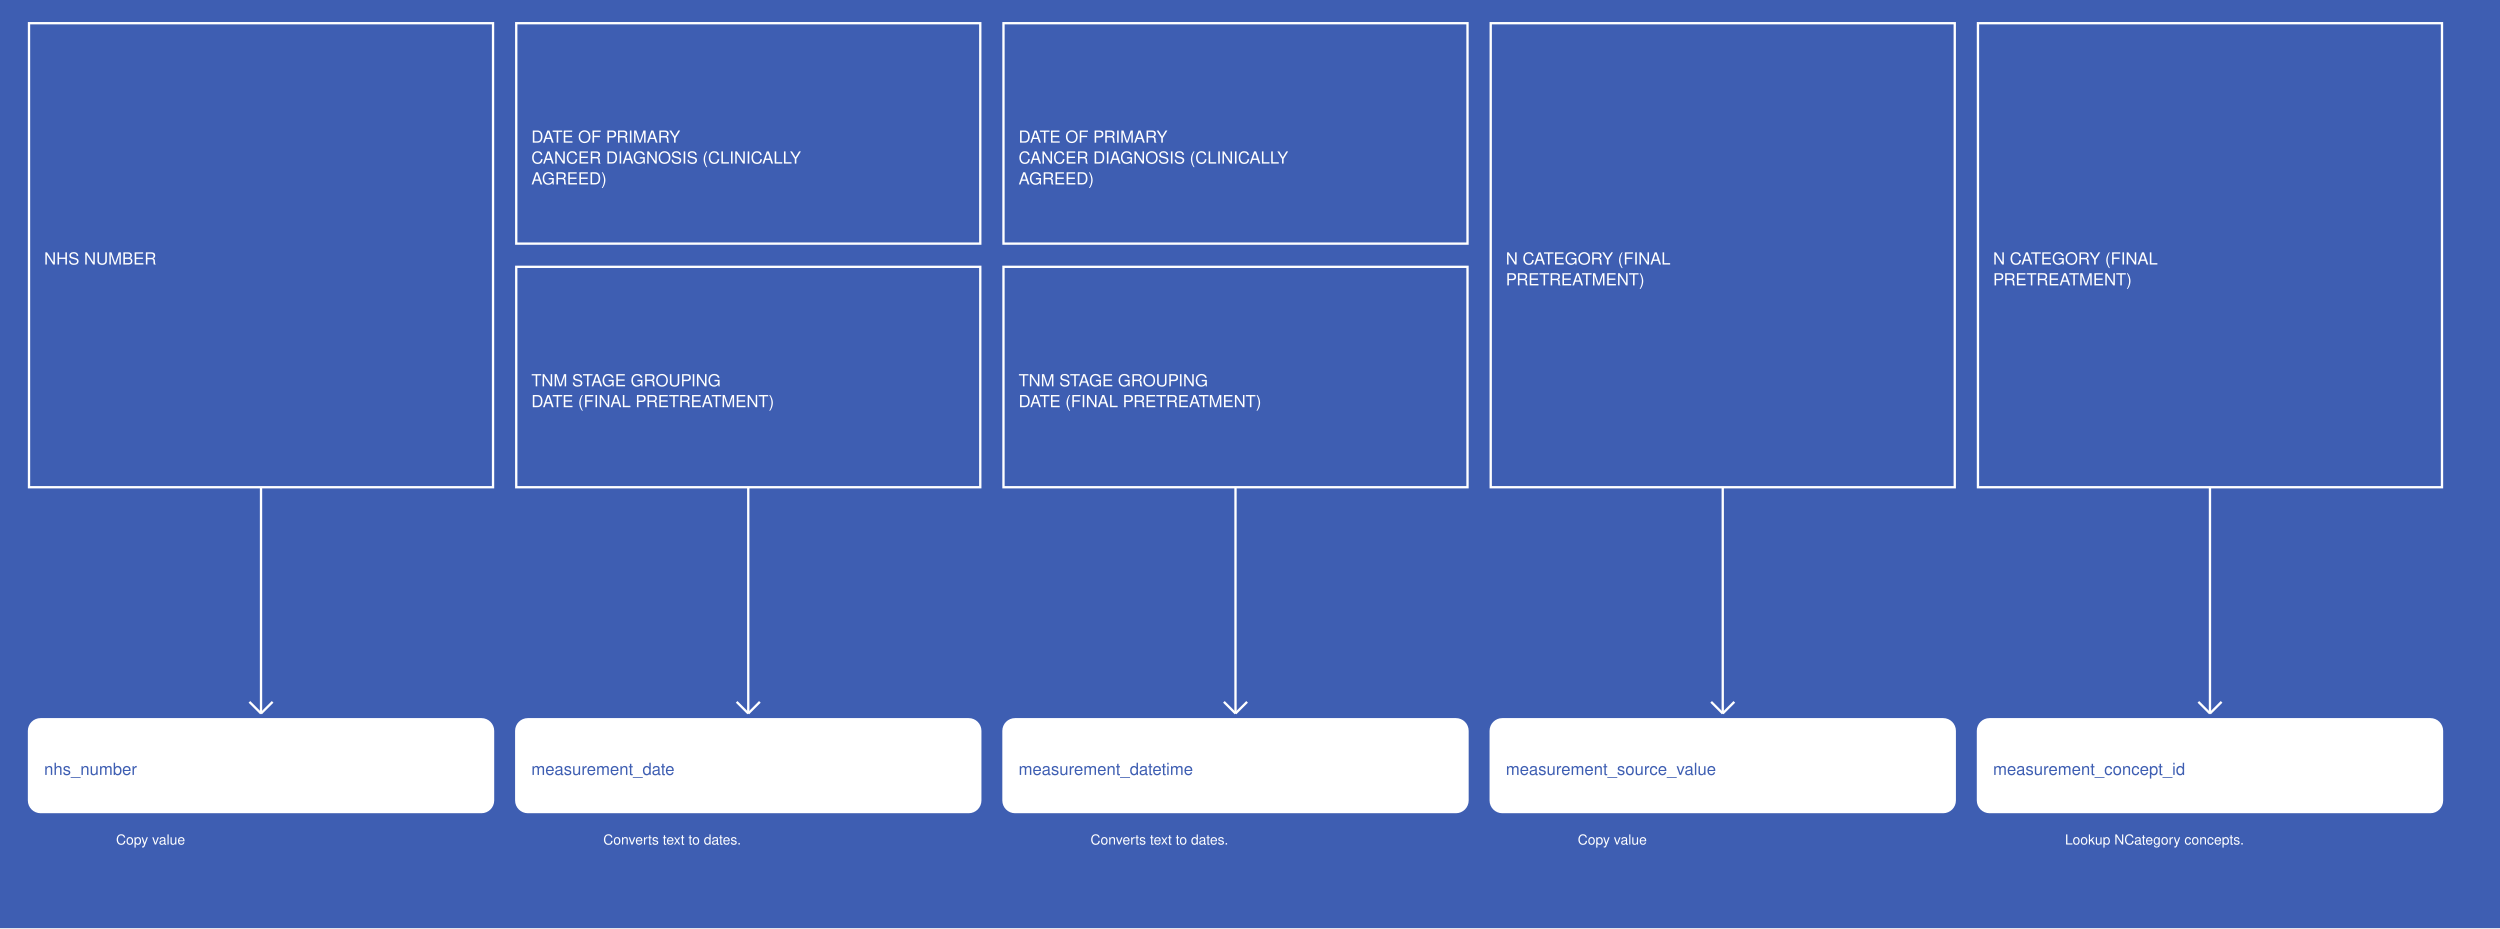
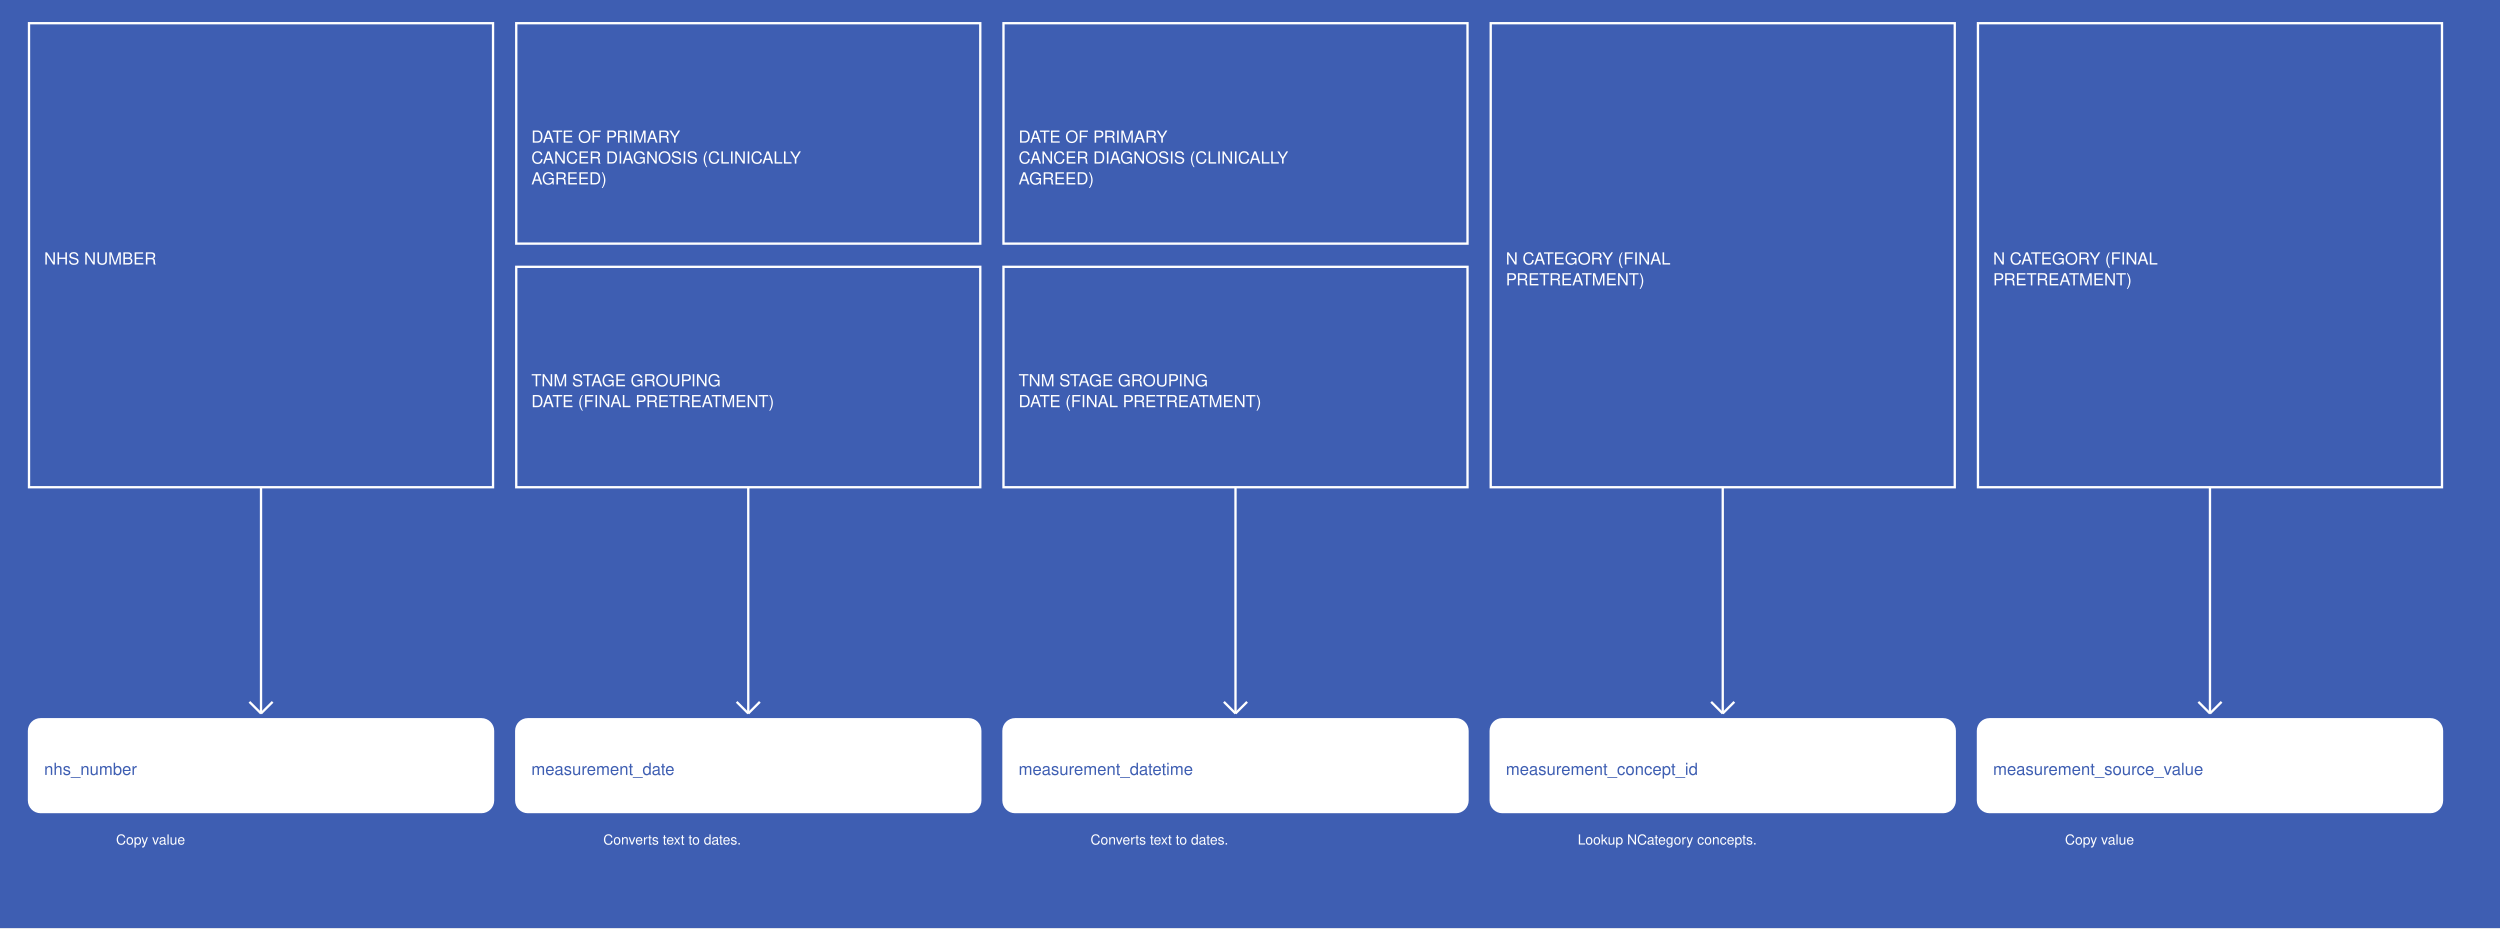
<svg xmlns="http://www.w3.org/2000/svg" width="2155" height="800">
  <rect width="100%" height="100%" fill="#3E5EB2" />
  <g>
    <rect x="25" y="20" width="400" height="400" fill="#3E5EB2" stroke="white" stroke-width="2" />
    <text x="38" y="228" fill="white" font-family="Helvetica" font-size="1.2em" text-anchor="start">NHS NUMBER</text>
  </g>
  <g>
    <line x1="225" y1="420" x2="225" y2="615" stroke="white" stroke-width="2" />
    <line x1="215" y1="605" x2="225" y2="615" stroke="white" stroke-width="2" />
    <line x1="235" y1="605" x2="225" y2="615" stroke="white" stroke-width="2" />
    <text x="100" y="728" fill="white" font-size="1em" font-family="Helvetica">Copy value</text>
  </g>
  <g>
    <rect x="25" y="620" width="400" height="80" fill="white" stroke="white" stroke-width="2" rx="10" />
    <text x="38" y="668" fill="#3E5EB2" font-family="Helvetica" font-size="1.2em" text-anchor="start">nhs_number</text>
  </g>
  <g>
    <rect x="445" y="20" width="400" height="190" fill="#3E5EB2" stroke="white" stroke-width="2" />
    <text x="458" y="123" fill="white" font-family="Helvetica" font-size="1.2em" text-anchor="start">DATE OF PRIMARY</text>
    <text x="458" y="141" fill="white" font-family="Helvetica" font-size="1.2em" text-anchor="start">CANCER DIAGNOSIS (CLINICALLY</text>
    <text x="458" y="159" fill="white" font-family="Helvetica" font-size="1.2em" text-anchor="start">AGREED)</text>
  </g>
  <g>
    <rect x="445" y="230" width="400" height="190" fill="#3E5EB2" stroke="white" stroke-width="2" />
    <text x="458" y="333" fill="white" font-family="Helvetica" font-size="1.2em" text-anchor="start">TNM STAGE GROUPING</text>
    <text x="458" y="351" fill="white" font-family="Helvetica" font-size="1.2em" text-anchor="start">DATE (FINAL PRETREATMENT)</text>
  </g>
  <g>
    <line x1="645" y1="420" x2="645" y2="615" stroke="white" stroke-width="2" />
    <line x1="635" y1="605" x2="645" y2="615" stroke="white" stroke-width="2" />
    <line x1="655" y1="605" x2="645" y2="615" stroke="white" stroke-width="2" />
    <text x="520" y="728" fill="white" font-size="1em" font-family="Helvetica">Converts text to dates.</text>
  </g>
  <g>
    <rect x="445" y="620" width="400" height="80" fill="white" stroke="white" stroke-width="2" rx="10" />
    <text x="458" y="668" fill="#3E5EB2" font-family="Helvetica" font-size="1.2em" text-anchor="start">measurement_date</text>
  </g>
  <g>
    <rect x="865" y="20" width="400" height="190" fill="#3E5EB2" stroke="white" stroke-width="2" />
    <text x="878" y="123" fill="white" font-family="Helvetica" font-size="1.2em" text-anchor="start">DATE OF PRIMARY</text>
    <text x="878" y="141" fill="white" font-family="Helvetica" font-size="1.2em" text-anchor="start">CANCER DIAGNOSIS (CLINICALLY</text>
    <text x="878" y="159" fill="white" font-family="Helvetica" font-size="1.2em" text-anchor="start">AGREED)</text>
  </g>
  <g>
    <rect x="865" y="230" width="400" height="190" fill="#3E5EB2" stroke="white" stroke-width="2" />
    <text x="878" y="333" fill="white" font-family="Helvetica" font-size="1.2em" text-anchor="start">TNM STAGE GROUPING</text>
    <text x="878" y="351" fill="white" font-family="Helvetica" font-size="1.2em" text-anchor="start">DATE (FINAL PRETREATMENT)</text>
  </g>
  <g>
    <line x1="1065" y1="420" x2="1065" y2="615" stroke="white" stroke-width="2" />
    <line x1="1055" y1="605" x2="1065" y2="615" stroke="white" stroke-width="2" />
    <line x1="1075" y1="605" x2="1065" y2="615" stroke="white" stroke-width="2" />
    <text x="940" y="728" fill="white" font-size="1em" font-family="Helvetica">Converts text to dates.</text>
  </g>
  <g>
    <rect x="865" y="620" width="400" height="80" fill="white" stroke="white" stroke-width="2" rx="10" />
    <text x="878" y="668" fill="#3E5EB2" font-family="Helvetica" font-size="1.2em" text-anchor="start">measurement_datetime</text>
  </g>
  <g>
    <rect x="1285" y="20" width="400" height="400" fill="#3E5EB2" stroke="white" stroke-width="2" />
    <text x="1298" y="228" fill="white" font-family="Helvetica" font-size="1.2em" text-anchor="start">N CATEGORY (FINAL</text>
    <text x="1298" y="246" fill="white" font-family="Helvetica" font-size="1.2em" text-anchor="start">PRETREATMENT)</text>
  </g>
  <g>
    <line x1="1485" y1="420" x2="1485" y2="615" stroke="white" stroke-width="2" />
    <line x1="1475" y1="605" x2="1485" y2="615" stroke="white" stroke-width="2" />
    <line x1="1495" y1="605" x2="1485" y2="615" stroke="white" stroke-width="2" />
-     <text x="1360" y="728" fill="white" font-size="1em" font-family="Helvetica">Copy value</text>
+     <text x="1360" y="728" fill="white" font-size="1em" font-family="Helvetica">Lookup NCategory concepts.</text>
  </g>
  <g>
    <rect x="1285" y="620" width="400" height="80" fill="white" stroke="white" stroke-width="2" rx="10" />
-     <text x="1298" y="668" fill="#3E5EB2" font-family="Helvetica" font-size="1.2em" text-anchor="start">measurement_source_value</text>
+     <text x="1298" y="668" fill="#3E5EB2" font-family="Helvetica" font-size="1.2em" text-anchor="start">measurement_concept_id</text>
  </g>
  <g>
    <rect x="1705" y="20" width="400" height="400" fill="#3E5EB2" stroke="white" stroke-width="2" />
    <text x="1718" y="228" fill="white" font-family="Helvetica" font-size="1.2em" text-anchor="start">N CATEGORY (FINAL</text>
    <text x="1718" y="246" fill="white" font-family="Helvetica" font-size="1.2em" text-anchor="start">PRETREATMENT)</text>
  </g>
  <g>
    <line x1="1905" y1="420" x2="1905" y2="615" stroke="white" stroke-width="2" />
    <line x1="1895" y1="605" x2="1905" y2="615" stroke="white" stroke-width="2" />
    <line x1="1915" y1="605" x2="1905" y2="615" stroke="white" stroke-width="2" />
-     <text x="1780" y="728" fill="white" font-size="1em" font-family="Helvetica">Lookup NCategory concepts.</text>
+     <text x="1780" y="728" fill="white" font-size="1em" font-family="Helvetica">Copy value</text>
  </g>
  <g>
    <rect x="1705" y="620" width="400" height="80" fill="white" stroke="white" stroke-width="2" rx="10" />
-     <text x="1718" y="668" fill="#3E5EB2" font-family="Helvetica" font-size="1.2em" text-anchor="start">measurement_concept_id</text>
+     <text x="1718" y="668" fill="#3E5EB2" font-family="Helvetica" font-size="1.2em" text-anchor="start">measurement_source_value</text>
  </g>
</svg>
